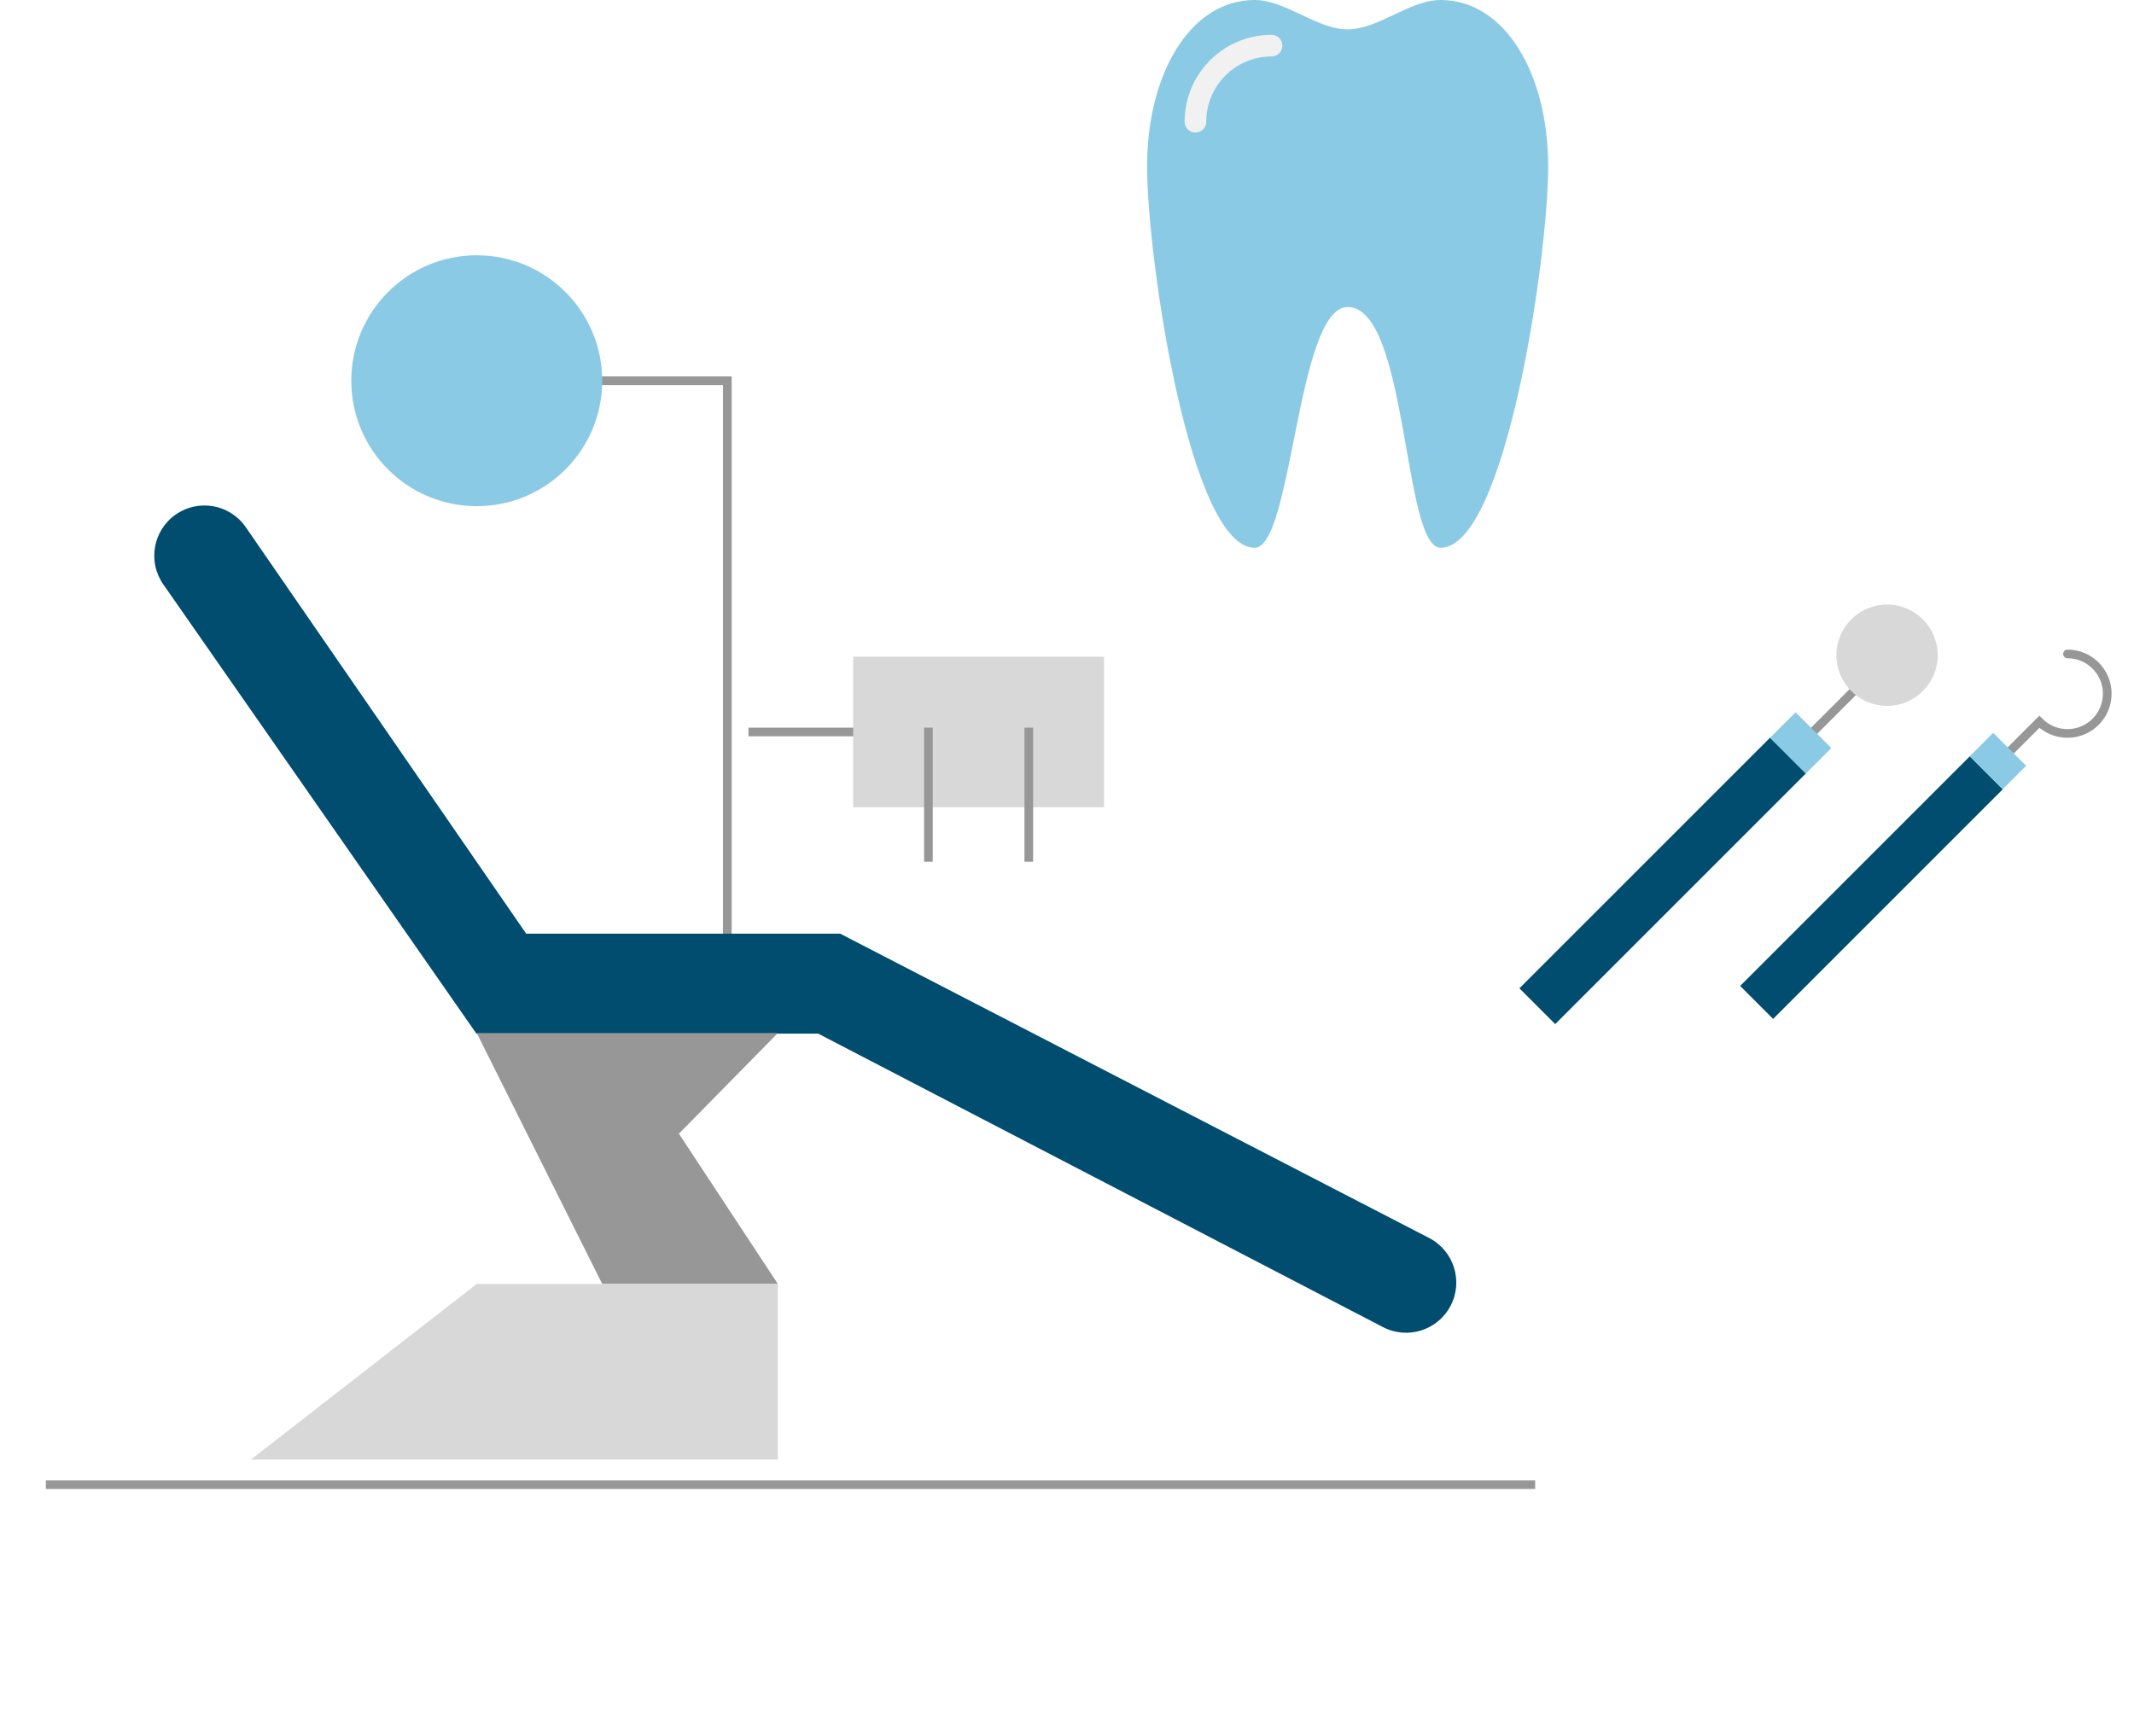
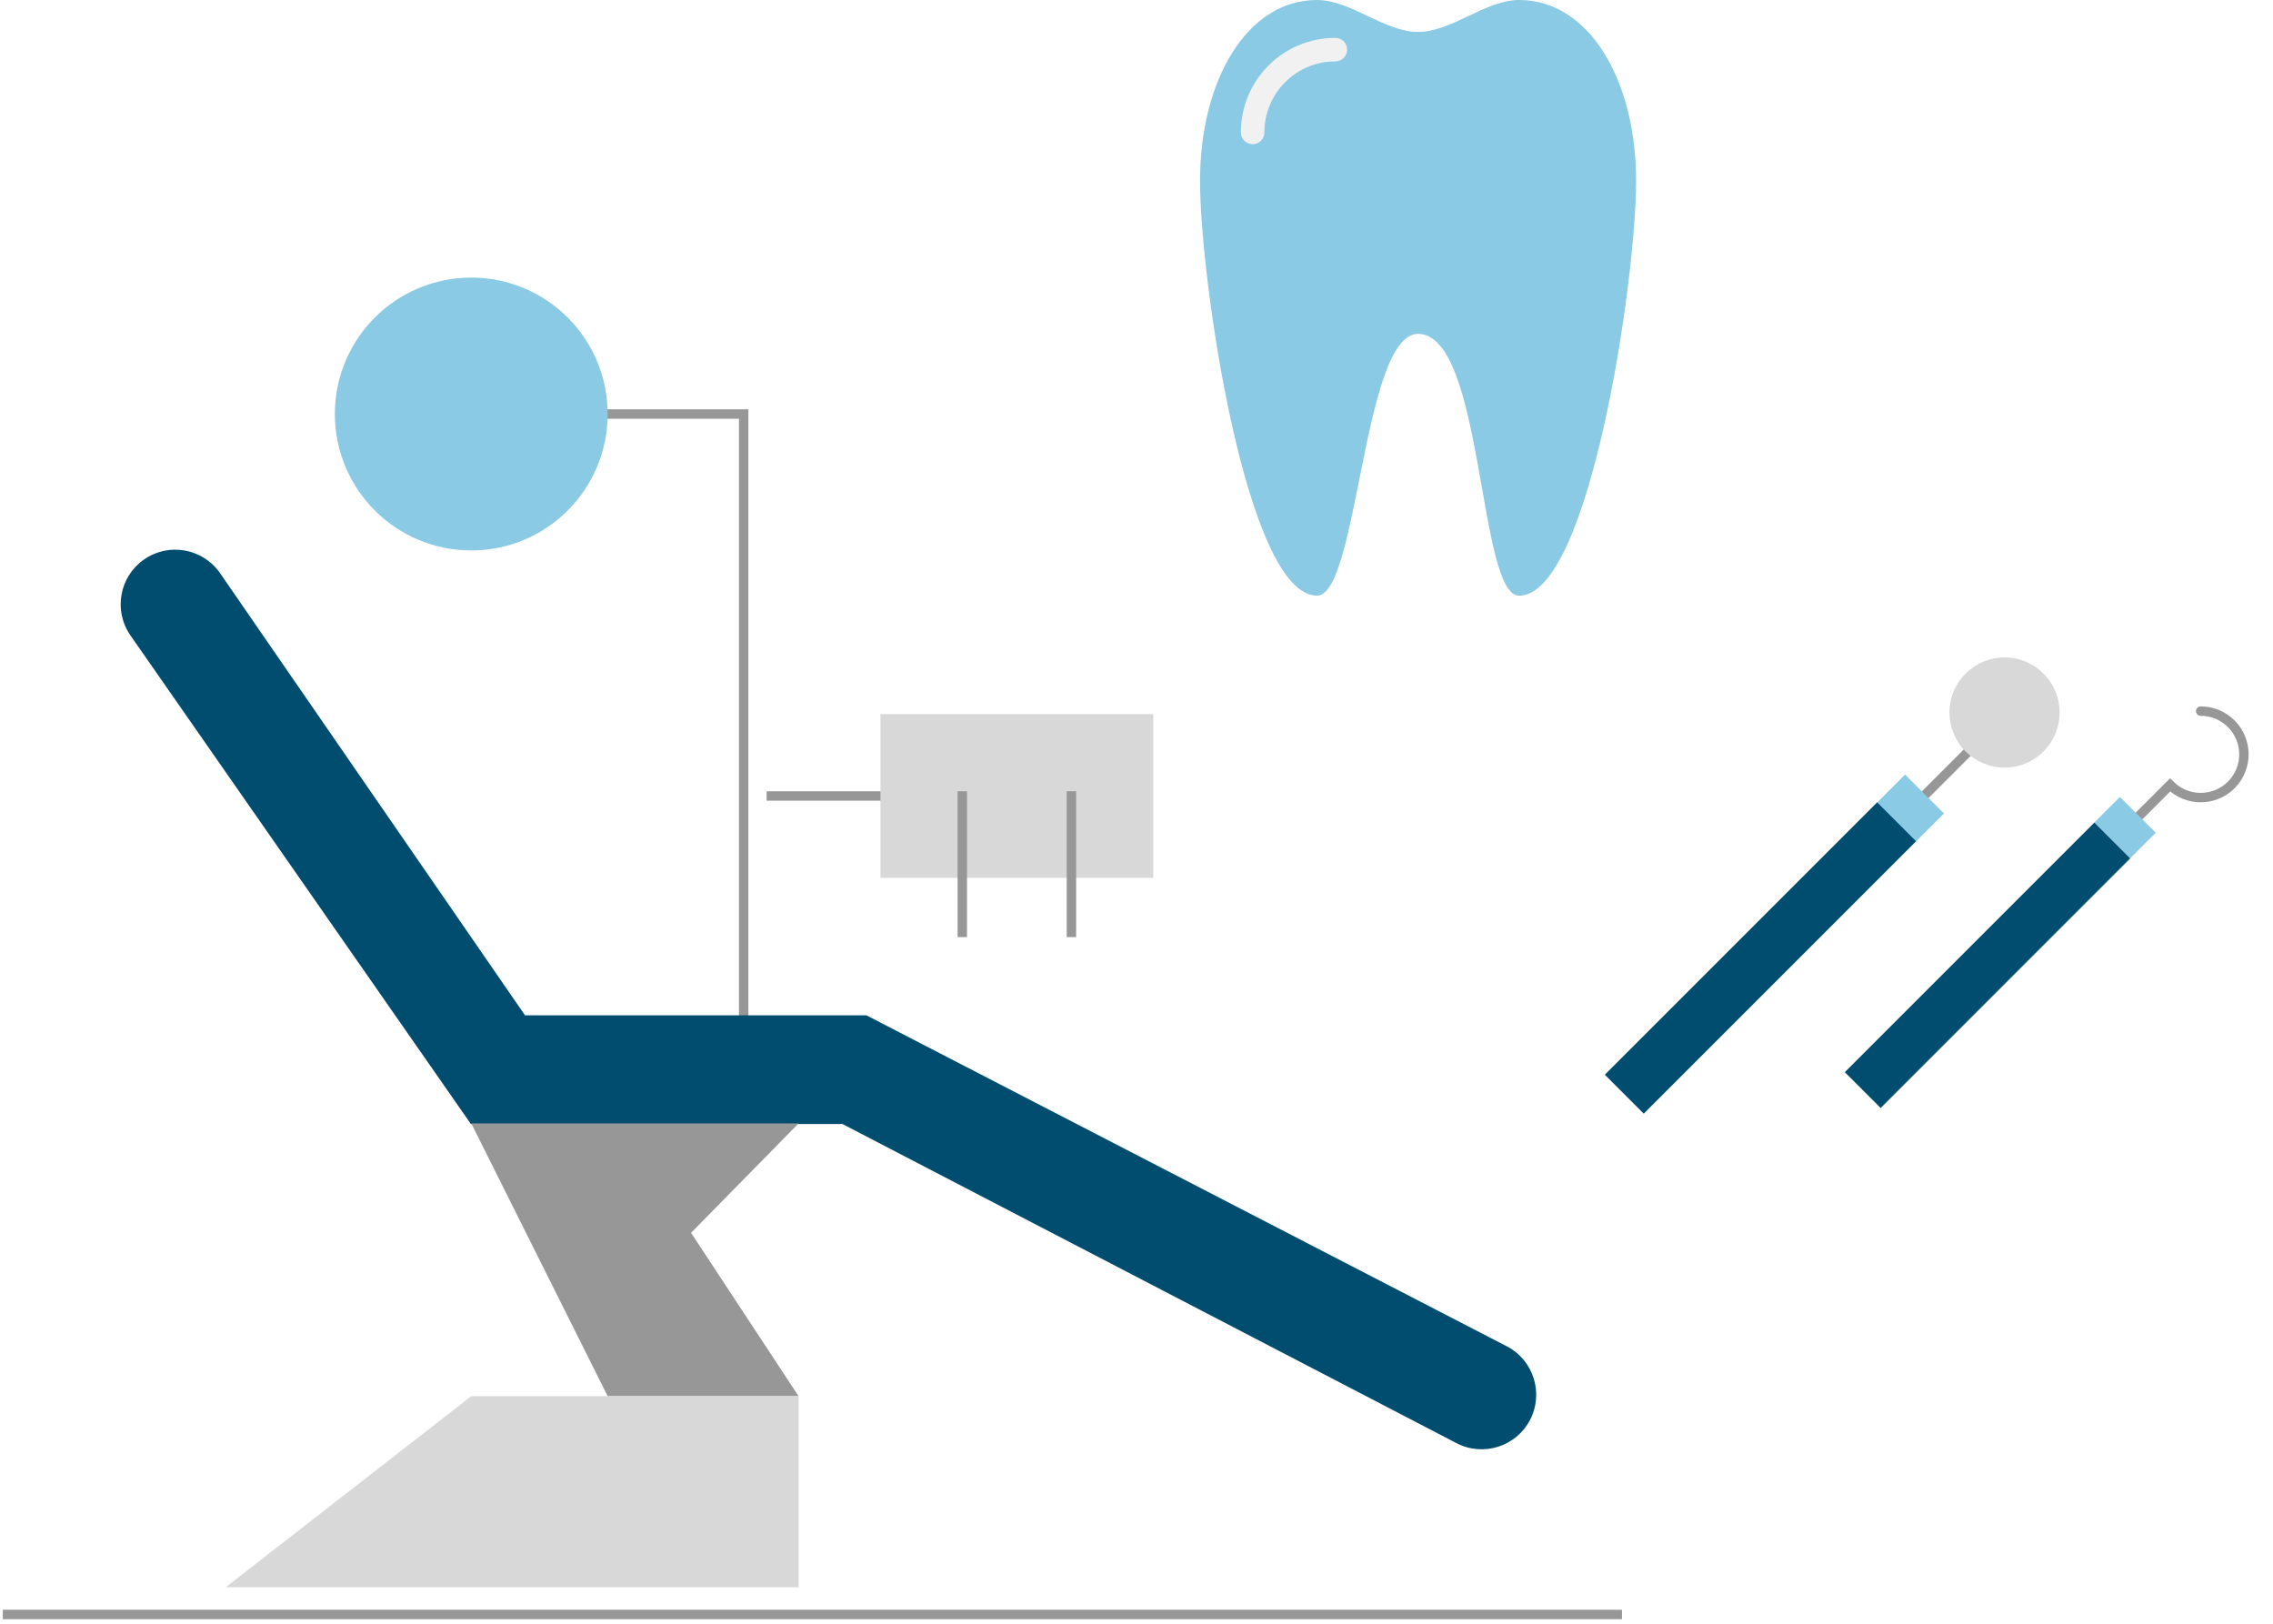
- <svg xmlns="http://www.w3.org/2000/svg" width="493" height="401" viewBox="0 0 493 401" fill="none">
-   <path d="M168.028 219.529V87.969H133.328" stroke="#979797" stroke-width="2" stroke-linecap="round" />
-   <path d="M173.906 169.125H197.094" stroke="#979797" stroke-width="2" stroke-linecap="square" />
-   <path d="M110.141 116.953C126.148 116.953 139.125 103.976 139.125 87.969C139.125 71.961 126.148 58.984 110.141 58.984C94.133 58.984 81.156 71.961 81.156 87.969C81.156 103.976 94.133 116.953 110.141 116.953Z" fill="#8BCAE5" />
-   <path d="M319.467 306.612C325.141 309.58 332.146 307.385 335.113 301.711C338.08 296.037 335.886 289.032 330.212 286.065L194.111 215.728H121.564L56.744 121.755C53.082 116.502 45.855 115.213 40.603 118.876C35.35 122.538 34.061 129.765 37.724 135.017L110.059 238.817H189.01L319.467 306.612Z" fill="#004D70" />
-   <path d="M255.062 151.734H197.094V186.516H255.062V151.734Z" fill="#D8D8D8" />
-   <path d="M214.484 169.125V198.109M237.672 169.125V198.109" stroke="#979797" stroke-width="2" stroke-linecap="square" />
-   <path fill-rule="evenodd" clip-rule="evenodd" d="M110.141 238.688H179.703L156.846 261.939L179.703 296.656H139.125L110.141 238.688Z" fill="#979797" />
-   <path fill-rule="evenodd" clip-rule="evenodd" d="M110.141 296.656H179.703V337.234H57.969L110.141 296.656Z" fill="#D8D8D8" />
-   <path d="M11.594 343.031H353.658" stroke="#979797" stroke-width="2" stroke-linecap="square" />
-   <path d="M428.194 159.749L421.974 165.97L415.89 172.054" stroke="#979797" stroke-width="2" stroke-linecap="round" />
-   <path d="M435.953 163.094C442.417 163.094 447.656 157.854 447.656 151.391C447.656 144.927 442.417 139.688 435.953 139.688C429.49 139.688 424.25 144.927 424.25 151.391C424.25 157.854 429.49 163.094 435.953 163.094Z" fill="#D8D8D8" />
-   <path fill-rule="evenodd" clip-rule="evenodd" d="M408.944 170.421L417.213 178.69L359.285 236.617L351.016 228.348L408.944 170.421Z" fill="#004D70" />
-   <path d="M423.082 172.843L414.813 164.574L408.902 170.485L417.171 178.754L423.082 172.843Z" fill="#8BCAE5" />
-   <path fill-rule="evenodd" clip-rule="evenodd" d="M289.86 0C274.882 0 265 17.202 265 38.421C265 59.64 274.882 126.562 289.86 126.562C298.598 126.562 299.591 70.988 311.331 70.937C325.331 70.988 324.064 126.562 332.801 126.562C347.78 126.562 357.662 59.64 357.662 38.421C357.662 17.202 347.78 0 332.801 0C325.645 0 318.488 6.78 311.331 6.78C304.174 6.78 297.017 0 289.86 0Z" fill="#8BCAE5" />
-   <path d="M293.753 10.547C284.045 10.547 276.175 18.417 276.175 28.125" stroke="#F1F1F1" stroke-width="5" stroke-linecap="round" />
-   <path d="M477.632 151.09C479.983 151.09 482.335 151.987 484.129 153.781C487.717 157.369 487.717 163.187 484.129 166.775C480.541 170.362 474.724 170.362 471.136 166.775L465.437 172.473L459.866 178.044" stroke="#979797" stroke-width="2" stroke-linecap="round" />
-   <path fill-rule="evenodd" clip-rule="evenodd" d="M455.065 174.748L462.68 182.363L409.625 235.418L402.01 227.803L455.065 174.748Z" fill="#004D70" />
-   <path d="M468.081 176.936L460.466 169.321L455.052 174.735L462.667 182.35L468.081 176.936Z" fill="#8BCAE5" />
+ <svg xmlns="http://www.w3.org/2000/svg" width="483" height="345" viewBox="0 0 483 345" fill="none">
+   <path d="M158.028 219.529V87.969H123.328" stroke="#979797" stroke-width="2" stroke-linecap="round" />
+   <path d="M163.906 169.125H187.094" stroke="#979797" stroke-width="2" stroke-linecap="square" />
+   <path d="M100.141 116.953C116.148 116.953 129.125 103.976 129.125 87.969C129.125 71.961 116.148 58.984 100.141 58.984C84.133 58.984 71.156 71.961 71.156 87.969C71.156 103.976 84.133 116.953 100.141 116.953Z" fill="#8BCAE5" />
+   <path d="M309.467 306.612C315.141 309.58 322.146 307.385 325.113 301.711C328.08 296.037 325.886 289.032 320.212 286.065L184.111 215.728H111.564L46.744 121.755C43.082 116.502 35.855 115.213 30.603 118.876C25.35 122.538 24.061 129.765 27.724 135.017L100.059 238.817H179.01L309.467 306.612Z" fill="#004D70" />
+   <path d="M245.062 151.734H187.094V186.516H245.062V151.734Z" fill="#D8D8D8" />
+   <path d="M204.484 169.125V198.109M227.672 169.125V198.109" stroke="#979797" stroke-width="2" stroke-linecap="square" />
+   <path fill-rule="evenodd" clip-rule="evenodd" d="M100.141 238.688H169.703L146.846 261.939L169.703 296.656H129.125L100.141 238.688Z" fill="#979797" />
+   <path fill-rule="evenodd" clip-rule="evenodd" d="M100.141 296.656H169.703V337.234H47.969L100.141 296.656Z" fill="#D8D8D8" />
+   <path d="M1.594 343.031H343.658" stroke="#979797" stroke-width="2" stroke-linecap="square" />
+   <path d="M418.194 159.749L411.974 165.97L405.89 172.054" stroke="#979797" stroke-width="2" stroke-linecap="round" />
+   <path d="M425.953 163.094C432.417 163.094 437.656 157.854 437.656 151.391C437.656 144.927 432.417 139.688 425.953 139.688C419.49 139.688 414.25 144.927 414.25 151.391C414.25 157.854 419.49 163.094 425.953 163.094Z" fill="#D8D8D8" />
+   <path fill-rule="evenodd" clip-rule="evenodd" d="M398.944 170.421L407.213 178.69L349.285 236.617L341.016 228.348L398.944 170.421Z" fill="#004D70" />
+   <path d="M413.082 172.843L404.813 164.574L398.902 170.485L407.171 178.754L413.082 172.843Z" fill="#8BCAE5" />
+   <path fill-rule="evenodd" clip-rule="evenodd" d="M279.86 0C264.882 0 255 17.202 255 38.421C255 59.64 264.882 126.562 279.86 126.562C288.598 126.562 289.591 70.988 301.331 70.937C315.331 70.988 314.064 126.562 322.801 126.562C337.78 126.562 347.662 59.64 347.662 38.421C347.662 17.202 337.78 0 322.801 0C315.645 0 308.488 6.78 301.331 6.78C294.174 6.78 287.017 0 279.86 0Z" fill="#8BCAE5" />
+   <path d="M283.753 10.547C274.045 10.547 266.175 18.417 266.175 28.125" stroke="#F1F1F1" stroke-width="5" stroke-linecap="round" />
+   <path d="M467.632 151.09C469.983 151.09 472.335 151.987 474.129 153.781C477.717 157.369 477.717 163.187 474.129 166.775C470.541 170.362 464.724 170.362 461.136 166.775L455.437 172.473L449.866 178.044" stroke="#979797" stroke-width="2" stroke-linecap="round" />
+   <path fill-rule="evenodd" clip-rule="evenodd" d="M445.065 174.748L452.68 182.363L399.625 235.418L392.01 227.803L445.065 174.748Z" fill="#004D70" />
+   <path d="M458.081 176.936L450.466 169.321L445.052 174.735L452.667 182.35L458.081 176.936Z" fill="#8BCAE5" />
</svg>
